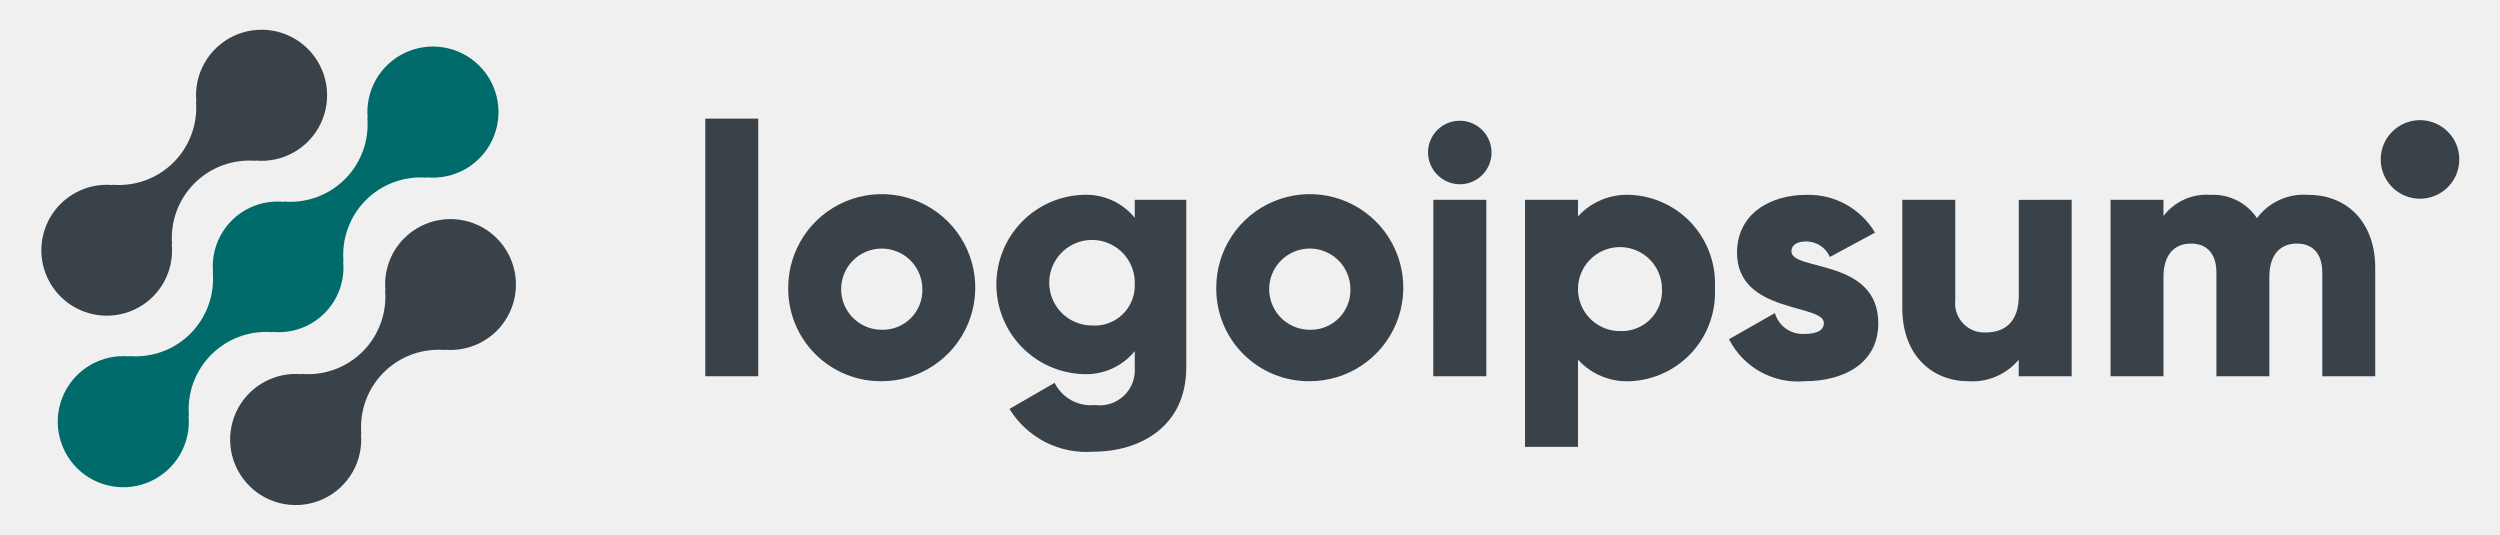
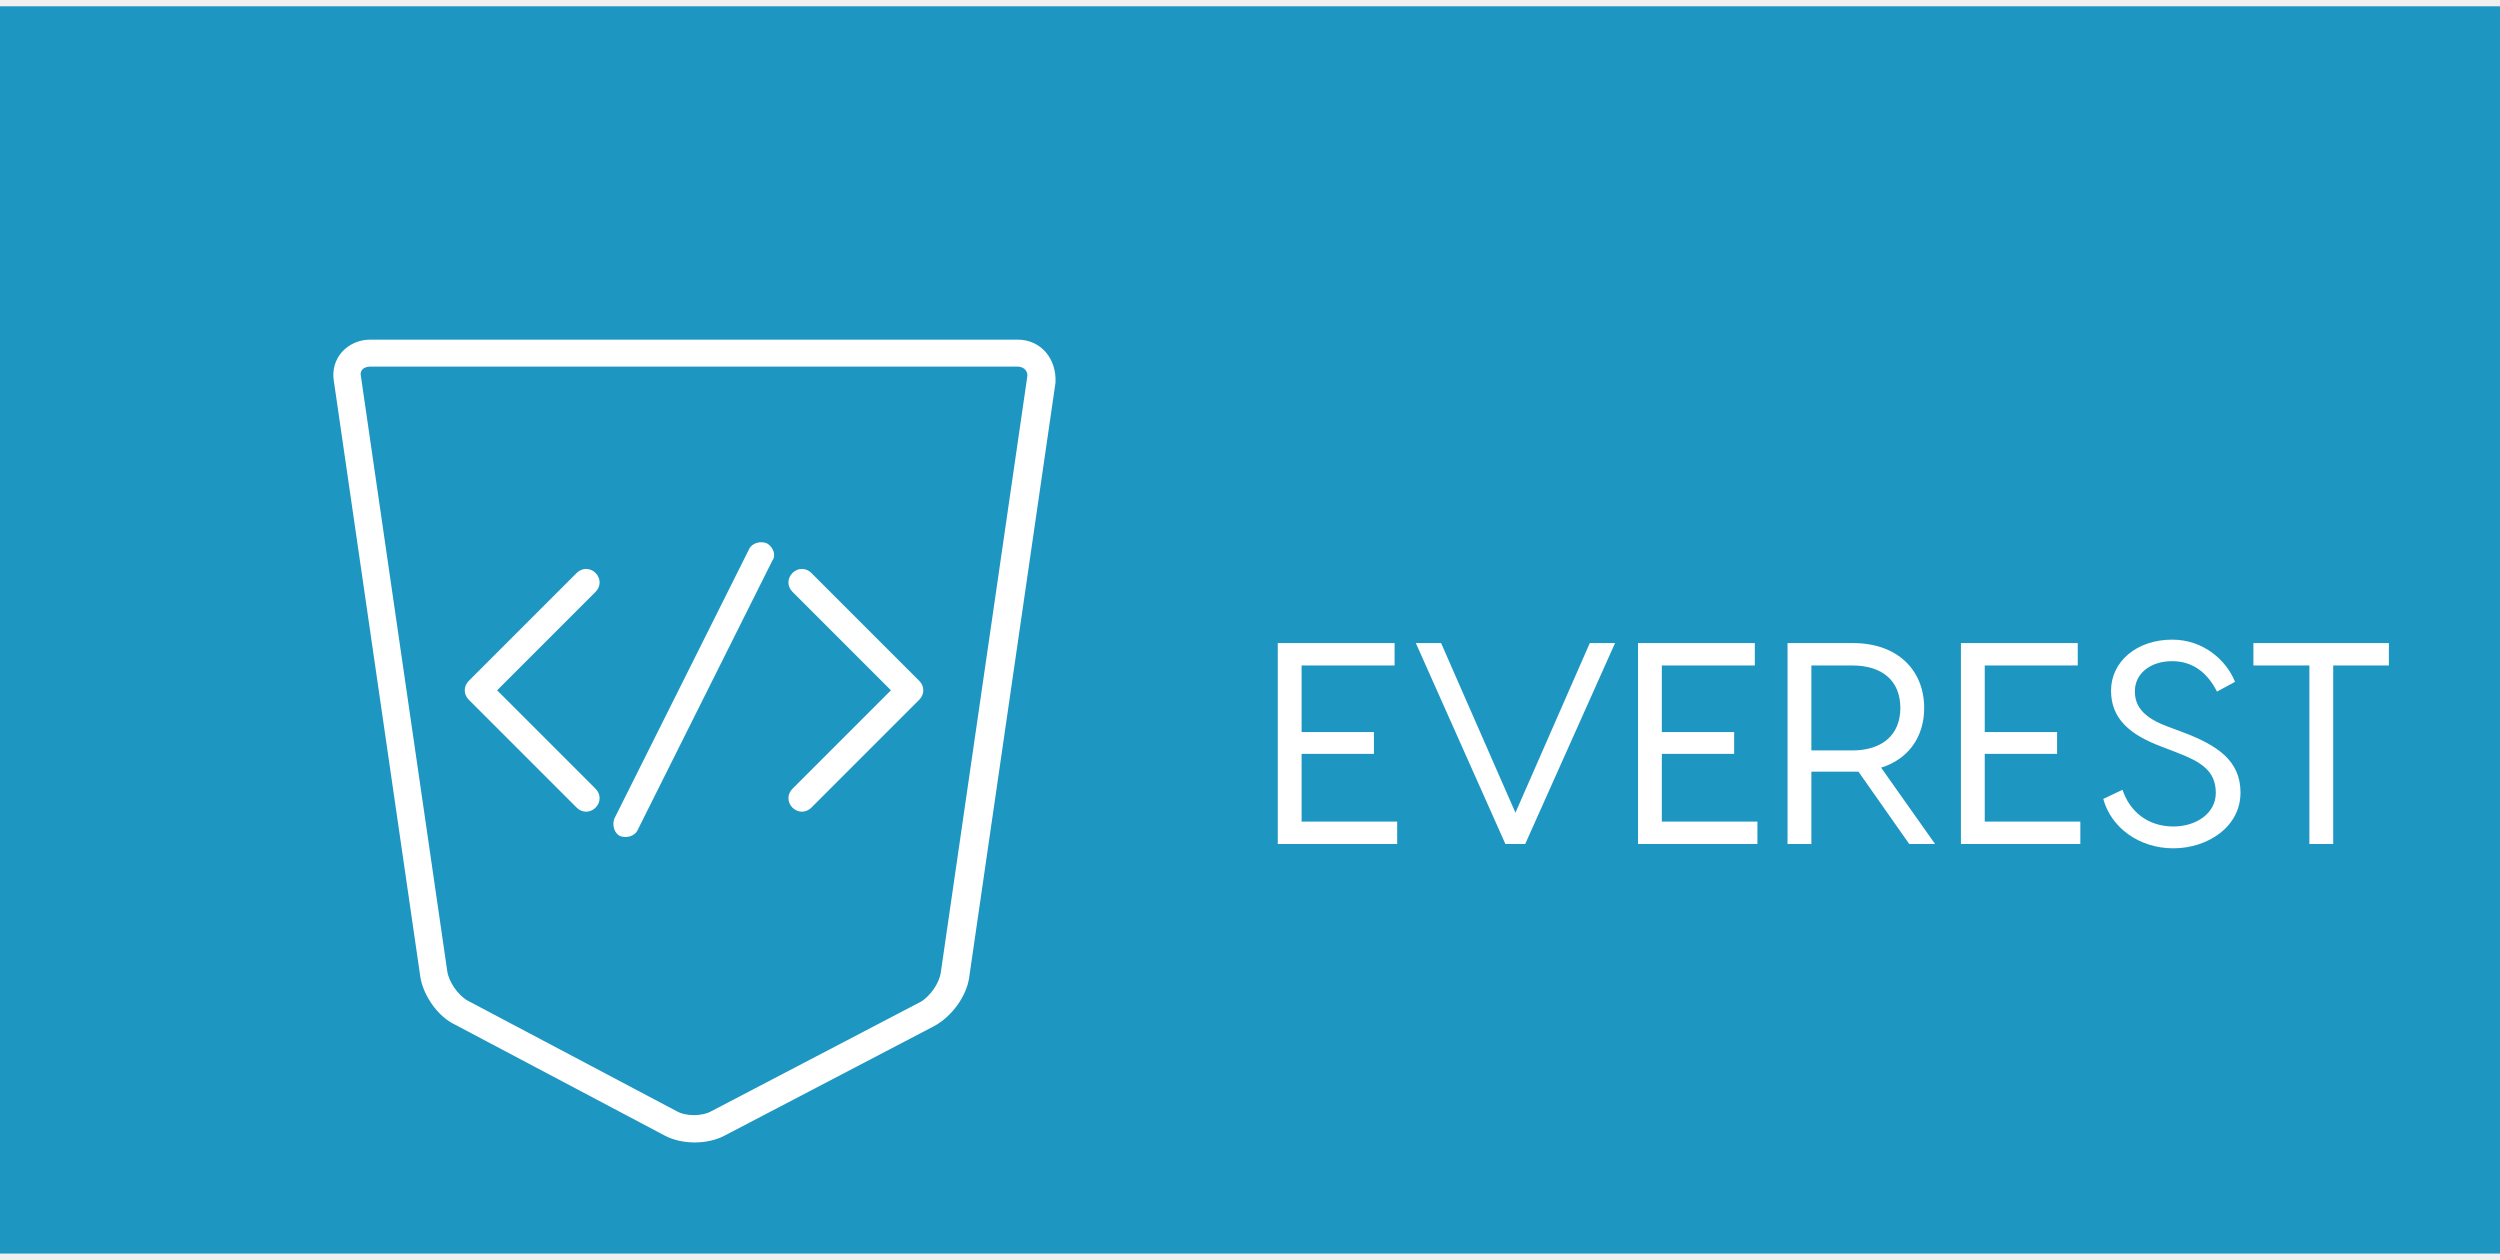
- <svg xmlns="http://www.w3.org/2000/svg" width="187" height="40" viewBox="0 0 187 40" fill="none">
-   <g id="Logo">
-     <path id="Vector" d="M30.225 17.828C29.72 18.336 29.333 18.95 29.092 19.625C28.851 20.3 28.762 21.02 28.831 21.733L28.807 21.709C28.878 22.549 28.764 23.394 28.475 24.186C28.185 24.977 27.727 25.696 27.131 26.292C26.535 26.888 25.816 27.347 25.024 27.636C24.233 27.926 23.388 28.039 22.548 27.968L22.572 27.992C21.567 27.898 20.559 28.117 19.683 28.618C18.807 29.119 18.107 29.878 17.678 30.791C17.25 31.704 17.113 32.728 17.287 33.721C17.461 34.715 17.938 35.631 18.651 36.344C19.365 37.057 20.282 37.533 21.275 37.706C22.269 37.879 23.292 37.742 24.205 37.312C25.118 36.883 25.876 36.182 26.377 35.306C26.877 34.43 27.094 33.42 27 32.416L27.025 32.44C26.954 31.6 27.068 30.755 27.357 29.963C27.647 29.172 28.105 28.453 28.701 27.857C29.297 27.261 30.016 26.802 30.808 26.513C31.599 26.224 32.444 26.11 33.284 26.181L33.259 26.157C34.079 26.231 34.905 26.096 35.66 25.766C36.415 25.436 37.074 24.92 37.576 24.267C38.079 23.614 38.408 22.845 38.534 22.031C38.66 21.216 38.579 20.384 38.297 19.609C38.015 18.835 37.543 18.144 36.923 17.601C36.304 17.058 35.557 16.68 34.752 16.503C33.948 16.325 33.111 16.354 32.321 16.585C31.53 16.817 30.811 17.244 30.229 17.828H30.225Z" fill="#394149" />
-     <path id="Vector_2" d="M20.389 24.848L20.364 24.824C21.078 24.896 21.799 24.808 22.474 24.567C23.15 24.327 23.764 23.939 24.271 23.432C24.779 22.925 25.167 22.311 25.409 21.636C25.65 20.96 25.738 20.239 25.667 19.525L25.692 19.549C25.621 18.709 25.734 17.864 26.024 17.073C26.313 16.281 26.772 15.562 27.368 14.966C27.964 14.371 28.683 13.912 29.474 13.623C30.266 13.333 31.111 13.22 31.951 13.291L31.925 13.267C32.93 13.361 33.939 13.143 34.816 12.643C35.692 12.143 36.392 11.384 36.822 10.471C37.251 9.558 37.388 8.534 37.215 7.54C37.041 6.546 36.565 5.63 35.852 4.916C35.138 4.203 34.222 3.727 33.228 3.553C32.234 3.38 31.21 3.517 30.297 3.946C29.384 4.376 28.626 5.076 28.125 5.952C27.625 6.829 27.407 7.838 27.501 8.843L27.477 8.817C27.548 9.657 27.435 10.502 27.146 11.294C26.857 12.086 26.398 12.805 25.802 13.401C25.206 13.996 24.487 14.455 23.695 14.745C22.904 15.034 22.059 15.147 21.219 15.076L21.243 15.101C20.529 15.03 19.808 15.117 19.132 15.358C18.457 15.598 17.843 15.986 17.335 16.494C16.828 17.001 16.439 17.614 16.198 18.29C15.957 18.965 15.869 19.686 15.94 20.4L15.916 20.376C15.987 21.216 15.873 22.061 15.584 22.852C15.294 23.644 14.835 24.362 14.24 24.958C13.644 25.554 12.925 26.013 12.134 26.302C11.342 26.592 10.497 26.705 9.657 26.635L9.681 26.659C8.677 26.564 7.667 26.782 6.791 27.282C5.915 27.783 5.214 28.541 4.785 29.454C4.356 30.368 4.218 31.391 4.392 32.385C4.566 33.379 5.042 34.295 5.755 35.009C6.469 35.722 7.385 36.198 8.379 36.372C9.373 36.546 10.396 36.408 11.309 35.979C12.223 35.55 12.981 34.849 13.482 33.973C13.982 33.096 14.2 32.087 14.105 31.083L14.131 31.107C14.06 30.267 14.173 29.422 14.463 28.63C14.752 27.839 15.211 27.12 15.807 26.524C16.403 25.928 17.121 25.469 17.913 25.18C18.704 24.89 19.549 24.777 20.389 24.848Z" fill="#006B6A" />
-     <path id="Vector_3" d="M11.453 22.172C11.959 21.664 12.345 21.05 12.586 20.375C12.827 19.7 12.916 18.98 12.847 18.267L12.872 18.291C12.801 17.451 12.914 16.605 13.204 15.813C13.493 15.022 13.952 14.303 14.549 13.707C15.145 13.111 15.864 12.652 16.656 12.363C17.448 12.074 18.293 11.961 19.133 12.032L19.108 12.008C20.112 12.102 21.121 11.884 21.997 11.384C22.873 10.883 23.573 10.125 24.002 9.212C24.431 8.299 24.568 7.276 24.395 6.283C24.221 5.289 23.745 4.373 23.032 3.66C22.319 2.947 21.403 2.471 20.409 2.297C19.416 2.124 18.392 2.261 17.48 2.69C16.567 3.119 15.808 3.819 15.308 4.695C14.808 5.571 14.59 6.58 14.684 7.584L14.66 7.56C14.731 8.4 14.617 9.245 14.328 10.037C14.039 10.828 13.58 11.547 12.984 12.143C12.388 12.739 11.669 13.197 10.878 13.487C10.086 13.776 9.241 13.89 8.401 13.819L8.425 13.843C7.605 13.769 6.779 13.904 6.024 14.234C5.27 14.565 4.611 15.081 4.108 15.734C3.606 16.387 3.277 17.156 3.151 17.97C3.025 18.784 3.107 19.617 3.388 20.391C3.67 21.166 4.143 21.856 4.762 22.399C5.382 22.942 6.129 23.32 6.933 23.497C7.738 23.675 8.574 23.646 9.365 23.415C10.155 23.183 10.874 22.756 11.456 22.172H11.453Z" fill="#394149" />
-     <path id="Vector_4" d="M52.756 8.873H56.716V28.144H52.756V8.873Z" fill="#394149" />
-     <path id="Vector_5" d="M58.959 21.545C58.953 20.16 59.359 18.805 60.124 17.651C60.889 16.497 61.98 15.596 63.258 15.062C64.536 14.528 65.943 14.386 67.302 14.652C68.661 14.919 69.91 15.583 70.892 16.561C71.873 17.538 72.542 18.784 72.814 20.142C73.086 21.5 72.95 22.908 72.421 24.188C71.892 25.468 70.996 26.562 69.844 27.332C68.693 28.102 67.34 28.513 65.955 28.513C65.035 28.524 64.123 28.351 63.272 28.005C62.42 27.659 61.646 27.146 60.994 26.498C60.343 25.849 59.828 25.077 59.478 24.226C59.128 23.376 58.952 22.465 58.959 21.545ZM68.991 21.545C68.974 20.948 68.782 20.37 68.438 19.881C68.095 19.393 67.615 19.017 67.058 18.8C66.502 18.583 65.894 18.534 65.311 18.661C64.727 18.788 64.194 19.084 63.777 19.512C63.361 19.94 63.08 20.481 62.97 21.068C62.859 21.655 62.924 22.261 63.157 22.811C63.389 23.361 63.778 23.831 64.276 24.161C64.774 24.491 65.358 24.667 65.955 24.667C66.364 24.678 66.77 24.604 67.15 24.45C67.528 24.295 67.871 24.064 68.157 23.771C68.442 23.478 68.663 23.129 68.807 22.746C68.95 22.363 69.013 21.954 68.991 21.545Z" fill="#394149" />
-     <path id="Vector_6" d="M88.733 14.945V27.479C88.733 31.913 85.275 33.788 81.764 33.788C80.528 33.88 79.29 33.631 78.187 33.066C77.083 32.502 76.156 31.644 75.508 30.588L78.887 28.635C79.159 29.185 79.594 29.64 80.131 29.937C80.669 30.234 81.285 30.36 81.896 30.297C82.287 30.352 82.684 30.317 83.06 30.197C83.436 30.076 83.779 29.873 84.066 29.602C84.352 29.331 84.574 28.999 84.715 28.63C84.855 28.262 84.911 27.866 84.879 27.473V26.267C84.415 26.834 83.825 27.285 83.155 27.583C82.486 27.881 81.756 28.018 81.024 27.983C79.282 27.928 77.63 27.197 76.418 25.946C75.206 24.695 74.528 23.02 74.528 21.278C74.528 19.536 75.206 17.861 76.418 16.61C77.63 15.359 79.282 14.628 81.024 14.573C81.756 14.538 82.486 14.675 83.155 14.973C83.825 15.271 84.415 15.722 84.879 16.289V14.943L88.733 14.945ZM84.88 21.28C84.907 20.642 84.742 20.01 84.406 19.467C84.071 18.923 83.581 18.492 82.998 18.23C82.416 17.967 81.769 17.885 81.139 17.993C80.51 18.102 79.927 18.396 79.466 18.839C79.006 19.281 78.688 19.851 78.554 20.476C78.42 21.1 78.476 21.751 78.715 22.343C78.954 22.936 79.364 23.443 79.894 23.8C80.424 24.157 81.048 24.348 81.687 24.347C82.103 24.376 82.52 24.317 82.912 24.175C83.305 24.033 83.662 23.81 83.963 23.521C84.264 23.233 84.501 22.884 84.659 22.498C84.817 22.112 84.892 21.697 84.88 21.28Z" fill="#394149" />
-     <path id="Vector_7" d="M90.976 21.545C90.97 20.16 91.376 18.805 92.141 17.651C92.907 16.497 93.997 15.596 95.275 15.062C96.553 14.528 97.961 14.386 99.32 14.652C100.678 14.919 101.928 15.583 102.909 16.561C103.89 17.538 104.559 18.784 104.831 20.142C105.104 21.5 104.967 22.908 104.438 24.188C103.909 25.468 103.013 26.562 101.862 27.332C100.71 28.102 99.357 28.513 97.972 28.513C97.053 28.524 96.14 28.351 95.289 28.005C94.437 27.659 93.663 27.146 93.012 26.498C92.36 25.849 91.845 25.077 91.495 24.226C91.146 23.376 90.969 22.465 90.976 21.545ZM101.008 21.545C100.991 20.948 100.799 20.37 100.456 19.881C100.112 19.393 99.632 19.017 99.076 18.8C98.519 18.583 97.911 18.534 97.328 18.661C96.744 18.788 96.211 19.084 95.794 19.512C95.378 19.94 95.097 20.481 94.987 21.068C94.876 21.655 94.941 22.261 95.174 22.811C95.406 23.361 95.796 23.831 96.293 24.161C96.791 24.491 97.375 24.667 97.972 24.667C98.381 24.678 98.788 24.604 99.167 24.45C99.546 24.295 99.889 24.064 100.174 23.771C100.459 23.478 100.68 23.129 100.824 22.746C100.967 22.363 101.03 21.954 101.008 21.545Z" fill="#394149" />
-     <path id="Vector_8" d="M106.815 11.408C106.815 10.938 106.954 10.479 107.215 10.088C107.476 9.697 107.847 9.393 108.281 9.213C108.716 9.033 109.193 8.986 109.654 9.078C110.115 9.169 110.538 9.396 110.871 9.728C111.203 10.06 111.429 10.484 111.521 10.944C111.613 11.405 111.566 11.883 111.386 12.317C111.206 12.751 110.901 13.123 110.511 13.384C110.12 13.645 109.661 13.784 109.191 13.784C108.562 13.778 107.962 13.525 107.517 13.081C107.073 12.637 106.821 12.036 106.815 11.408ZM107.215 14.945H111.176V28.145H107.209L107.215 14.945Z" fill="#394149" />
-     <path id="Vector_9" d="M128.275 21.545C128.32 22.418 128.193 23.291 127.901 24.114C127.608 24.937 127.155 25.694 126.569 26.341C125.983 26.989 125.274 27.514 124.484 27.887C123.694 28.26 122.838 28.473 121.965 28.513C121.231 28.553 120.498 28.43 119.818 28.151C119.138 27.872 118.528 27.446 118.033 26.903V33.424H114.073V14.945H118.033V16.185C118.528 15.642 119.138 15.216 119.818 14.938C120.498 14.66 121.232 14.536 121.965 14.576C122.838 14.617 123.694 14.829 124.485 15.202C125.275 15.575 125.983 16.1 126.57 16.748C127.156 17.396 127.609 18.153 127.901 18.977C128.194 19.8 128.321 20.673 128.275 21.545ZM124.315 21.545C124.299 20.928 124.102 20.328 123.747 19.822C123.393 19.316 122.897 18.925 122.322 18.7C121.746 18.474 121.117 18.423 120.513 18.553C119.909 18.683 119.357 18.988 118.925 19.431C118.494 19.873 118.203 20.433 118.088 21.04C117.973 21.648 118.04 22.275 118.28 22.845C118.52 23.414 118.923 23.9 119.438 24.242C119.953 24.583 120.557 24.765 121.175 24.765C121.599 24.784 122.022 24.713 122.417 24.557C122.812 24.401 123.17 24.163 123.466 23.859C123.763 23.555 123.991 23.192 124.138 22.793C124.284 22.394 124.344 21.969 124.315 21.545Z" fill="#394149" />
-     <path id="Vector_10" d="M140.495 24.184C140.495 27.22 137.856 28.513 135.005 28.513C133.853 28.618 132.697 28.374 131.685 27.814C130.673 27.254 129.853 26.403 129.329 25.372L132.76 23.419C132.899 23.895 133.197 24.31 133.604 24.593C134.012 24.877 134.505 25.012 135 24.976C135.949 24.976 136.425 24.685 136.425 24.159C136.425 22.705 129.931 23.472 129.931 18.905C129.931 16.027 132.36 14.576 135.105 14.576C136.137 14.543 137.159 14.788 138.064 15.285C138.969 15.782 139.725 16.512 140.252 17.4L136.873 19.221C136.725 18.876 136.479 18.581 136.164 18.375C135.849 18.168 135.481 18.059 135.105 18.06C134.419 18.06 133.996 18.327 133.996 18.799C134.001 20.304 140.495 19.3 140.495 24.184Z" fill="#394149" />
-     <path id="Vector_11" d="M154.96 14.945V28.145H151V26.904C150.543 27.452 149.963 27.883 149.307 28.163C148.651 28.443 147.939 28.564 147.227 28.515C144.56 28.515 142.293 26.615 142.293 23.048V14.945H146.253V22.468C146.22 22.782 146.256 23.1 146.359 23.399C146.46 23.698 146.627 23.972 146.845 24.2C147.064 24.429 147.329 24.607 147.624 24.722C147.917 24.837 148.233 24.887 148.549 24.868C150.001 24.868 151.004 24.024 151.004 22.149V14.949L154.96 14.945Z" fill="#394149" />
-     <path id="Vector_12" d="M177.667 20.04V28.144H173.707V20.383C173.707 19.063 173.073 18.219 171.807 18.219C170.487 18.219 169.747 19.143 169.747 20.7V28.144H165.788V20.383C165.788 19.063 165.155 18.219 163.887 18.219C162.567 18.219 161.828 19.143 161.828 20.7V28.144H157.868V14.944H161.828V16.157C162.239 15.619 162.777 15.192 163.395 14.916C164.013 14.639 164.691 14.522 165.365 14.575C166.043 14.541 166.717 14.684 167.324 14.99C167.929 15.295 168.445 15.752 168.823 16.316C169.261 15.726 169.843 15.256 170.512 14.952C171.181 14.647 171.917 14.518 172.651 14.575C175.681 14.576 177.667 16.74 177.667 20.04Z" fill="#394149" />
-     <path id="Vector_13" d="M181.016 14.864C182.639 14.864 183.955 13.548 183.955 11.925C183.955 10.302 182.639 8.987 181.016 8.987C179.393 8.987 178.077 10.302 178.077 11.925C178.077 13.548 179.393 14.864 181.016 14.864Z" fill="#394149" />
+ <svg xmlns="http://www.w3.org/2000/svg" xmlns:xlink="http://www.w3.org/1999/xlink" version="1.1" width="100.683" height="50.739" viewBox="0 0 3292.683 1642.739">
+   <rect fill="#1d97c1" width="3292.683" height="1642.739" />
+   <g transform="scale(14.63415) translate(10, 10)">
+     <defs id="SvgjsDefs3624" />
+     <g id="SvgjsG3625" featureKey="2ou6gm-0" transform="matrix(1.213841,0,0,1.213841,3.908398,6.647754)" fill="#ffffff">
+       <g>
+         <defs>
+           <rect id="a" width="80" height="80" />
+         </defs>
+         <clipPath id="b">
+           <use xlink:href="#a" style="" overflow="visible" />
+         </clipPath>
+         <path d="M64,11H16c-1.7,0-3,1.4-2.7,3.1l6.4,44.1c0.2,1.4,1.3,3,2.6,3.6L37.8,70c1.3,0.7,3.2,0.7,4.5,0l15.5-8.1   c1.3-0.7,2.4-2.2,2.6-3.6l6.4-44.1C66.9,12.4,65.7,11,64,11 M58.3,57.9c-0.1,0.8-0.8,1.8-1.5,2.2l-15.5,8.1c-0.7,0.4-1.9,0.4-2.6,0   L23.2,60c-0.7-0.4-1.4-1.4-1.5-2.2l-6.4-44.1C15.2,13.3,15.5,13,16,13h48c0.5,0,0.8,0.4,0.7,0.8L58.3,57.9z" style="clip-path: url(#b);" />
+         <path d="M32.7,28.3c-0.4-0.4-1-0.4-1.4,0l-8,8c-0.4,0.4-0.4,1,0,1.4l8,8c0.4,0.4,1,0.4,1.4,0c0.4-0.4,0.4-1,0-1.4   L25.4,37l7.3-7.3C33.1,29.3,33.1,28.7,32.7,28.3" style="clip-path: url(#b);" />
+         <path d="M48.7,28.3c-0.4-0.4-1-0.4-1.4,0c-0.4,0.4-0.4,1,0,1.4l7.3,7.3l-7.3,7.3c-0.4,0.4-0.4,1,0,1.4   c0.4,0.4,1,0.4,1.4,0l8-8c0.4-0.4,0.4-1,0-1.4L48.7,28.3z" style="clip-path: url(#b);" />
+         <path d="M45.4,26.1c-0.5-0.2-1.1,0-1.3,0.4l-10,20c-0.2,0.5,0,1.1,0.4,1.3c0.5,0.2,1.1,0,1.3-0.4l10-20   C46.1,27,45.9,26.4,45.4,26.1" style="clip-path: url(#b);" />
+       </g>
+     </g>
+     <g id="SvgjsG3626" featureKey="kZnDdN-0" transform="matrix(1.291656,0,0,1.291656,103.45,39.56006)" fill="#ffffff">
+       <path d="M2.86 18.44 l6.66 0 l0 1.56 l-7.06 0 l-1.26 0 l0 -14 l1.66 0 l6.48 0 l0 1.56 l-6.48 0 l0 4.64 l5.04 0 l0 1.52 l-5.04 0 l0 4.72 z M22.94 6 l1.76 0 l-6.26 14 l-1.38 0 l-6.24 -14 l1.76 0 l5.18 11.82 z M27.96 18.44 l6.66 0 l0 1.56 l-7.06 0 l-1.26 0 l0 -14 l1.66 0 l6.48 0 l0 1.56 l-6.48 0 l0 4.64 l5.04 0 l0 1.52 l-5.04 0 l0 4.72 z M47 20 l-1.8 0 l-3.54 -5.04 l-0.38 0 l-2.9 0 l0 5.04 l-1.66 0 l0 -14 l4.56 0 c3.14 0 4.96 1.92 4.96 4.52 c0 2 -1.08 3.56 -3 4.16 z M38.38 7.56 l0 5.92 l2.86 0 c2.02 0 3.34 -1.04 3.34 -2.96 c0 -1.94 -1.32 -2.96 -3.34 -2.96 l-2.86 0 z M50.46 18.44 l6.66 0 l0 1.56 l-7.06 0 l-1.26 0 l0 -14 l1.66 0 l6.48 0 l0 1.56 l-6.48 0 l0 4.64 l5.04 0 l0 1.52 l-5.04 0 l0 4.72 z M63.52 5.76 c2.18 0 3.78 1.44 4.38 2.94 l-1.26 0.68 c-0.64 -1.28 -1.66 -2.12 -3.12 -2.12 c-1.54 0 -2.6 0.88 -2.6 2.1 c0 1.14 0.72 1.86 2.24 2.44 l1.02 0.38 c2.52 0.94 4.1 2.02 4.1 4.24 c0 2.4 -2.3 3.88 -4.68 3.88 s-4.34 -1.44 -4.88 -3.44 l1.34 -0.64 c0.48 1.48 1.74 2.56 3.54 2.56 c1.6 0 2.96 -0.92 2.96 -2.34 c0 -1.6 -1.12 -2.2 -2.78 -2.84 l-1.04 -0.4 c-2.12 -0.8 -3.48 -1.9 -3.48 -3.88 c0 -2.04 1.8 -3.56 4.26 -3.56 z M78.62 6 l0 1.56 l-3.88 0 l0 12.44 l-1.66 0 l0 -12.44 l-3.9 0 l0 -1.56 l9.44 0 z" />
+     </g>
  </g>
</svg>
